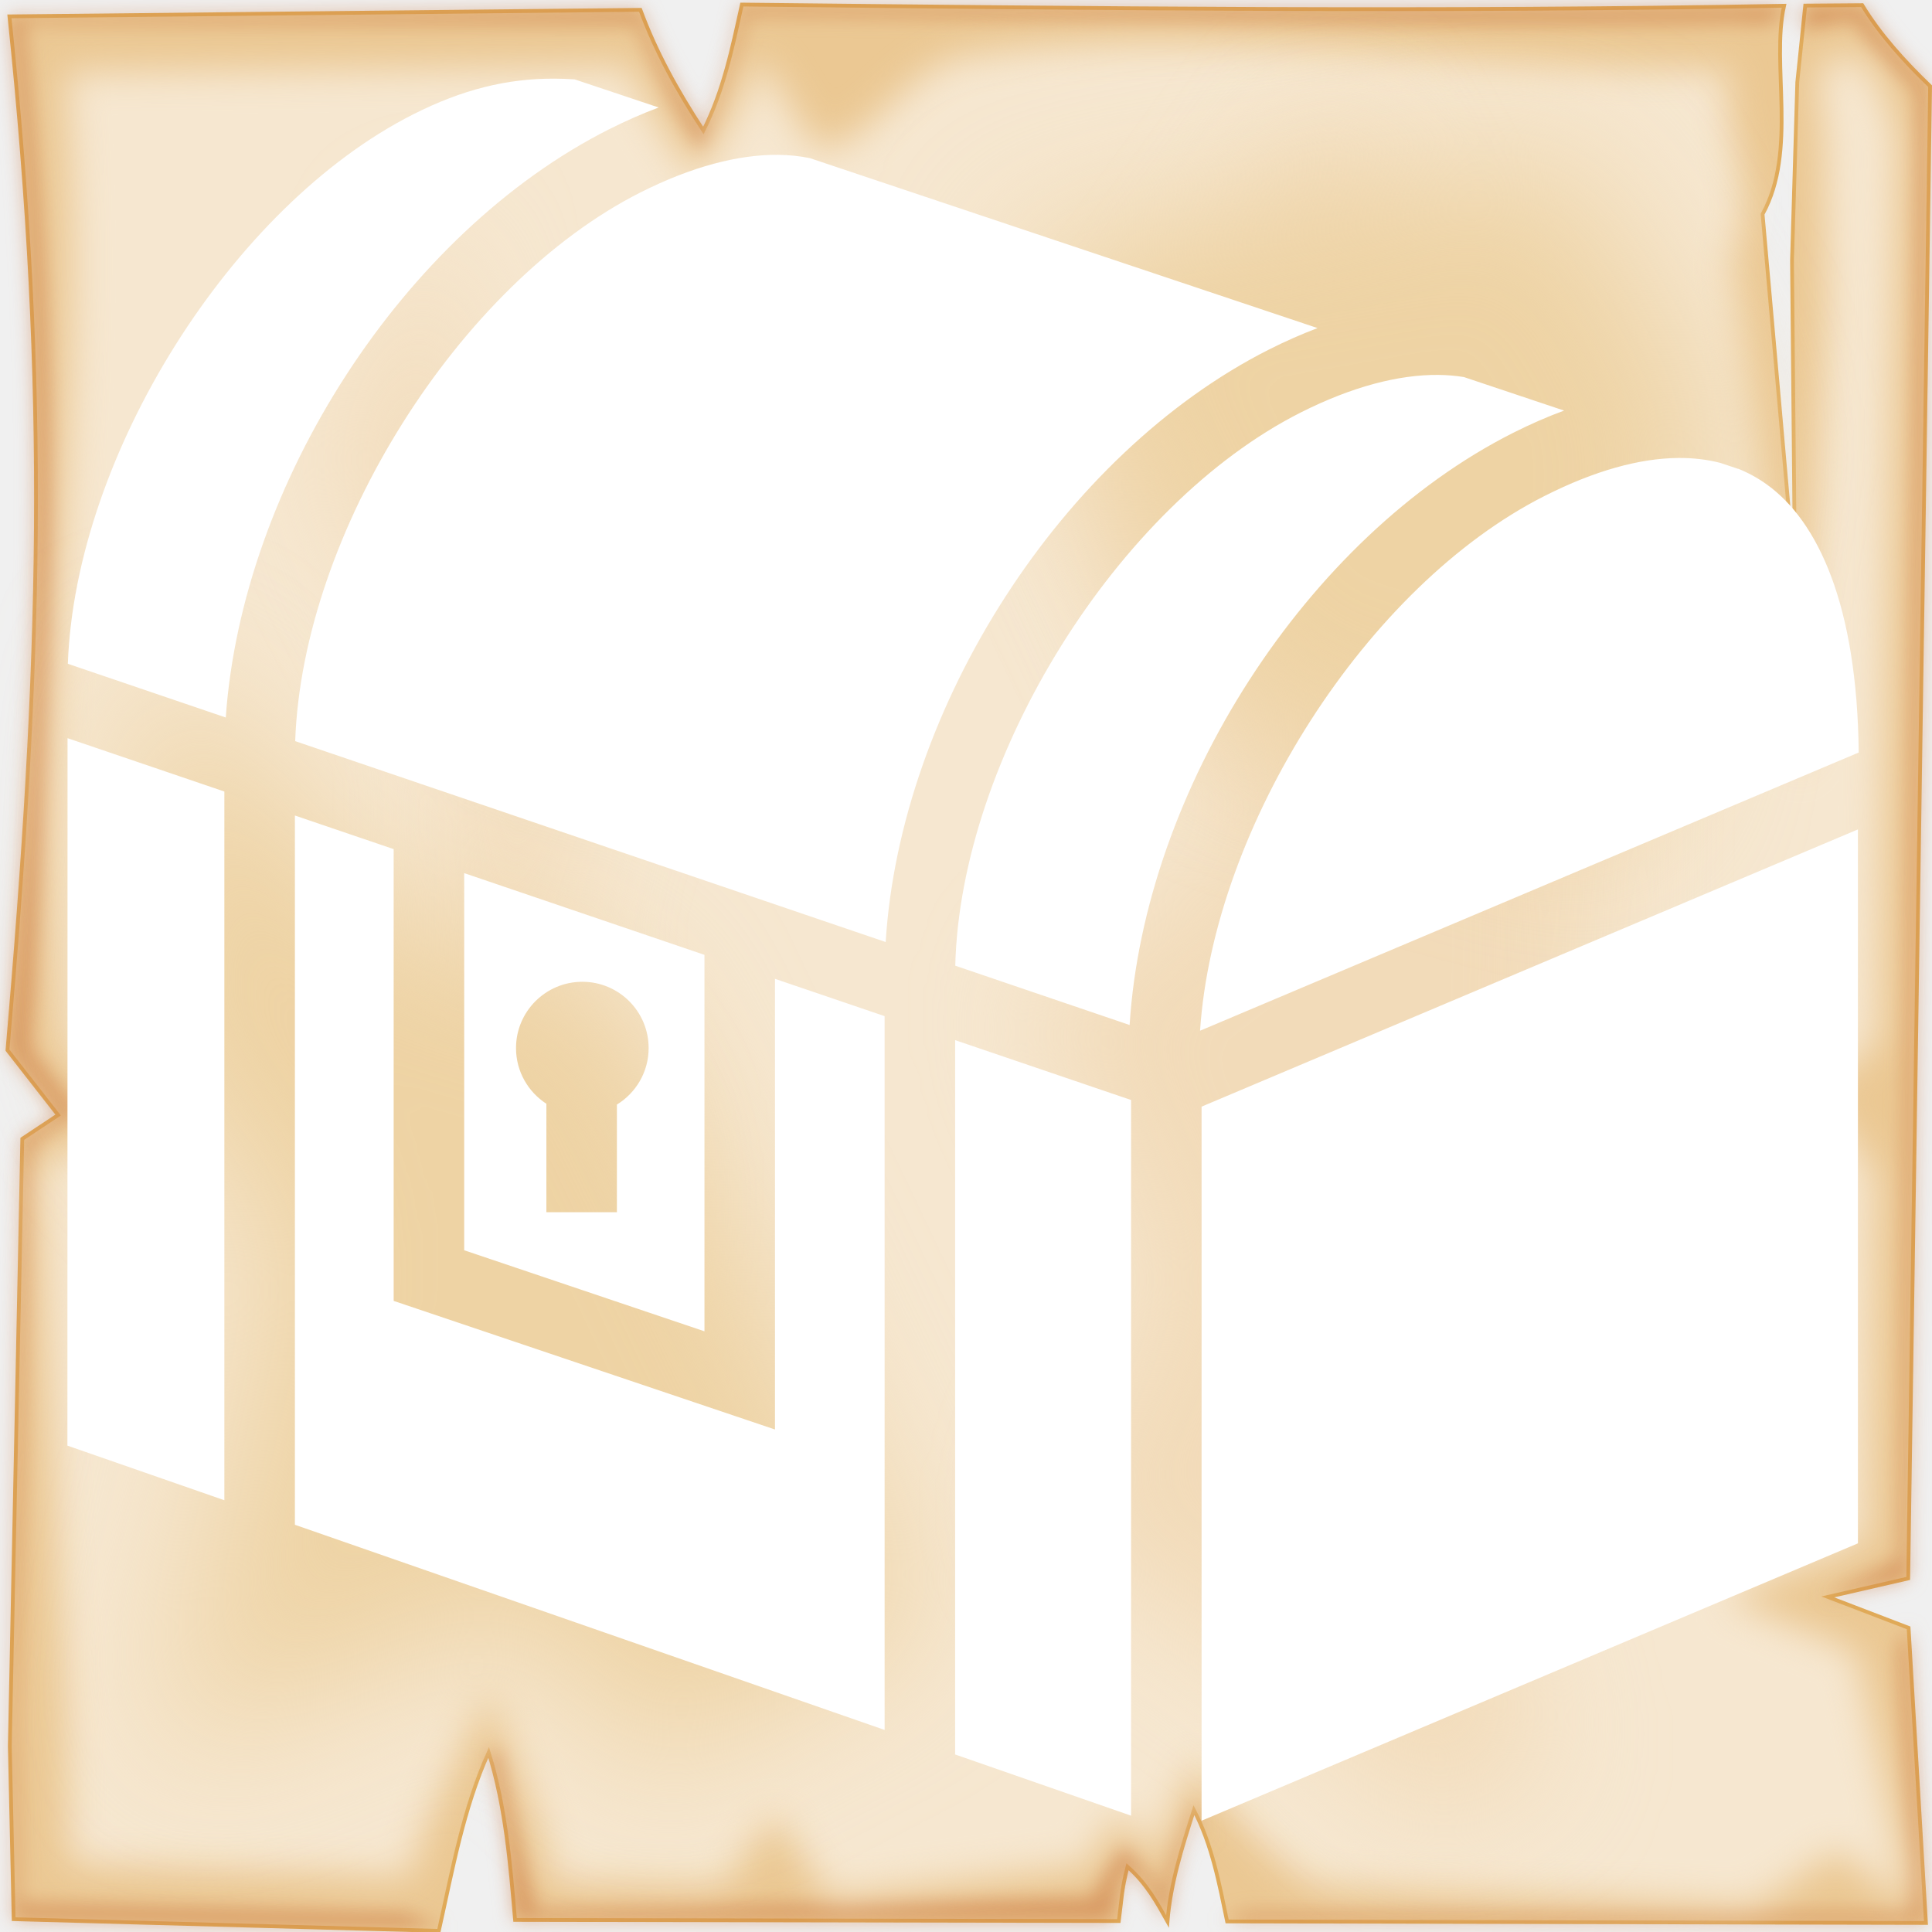
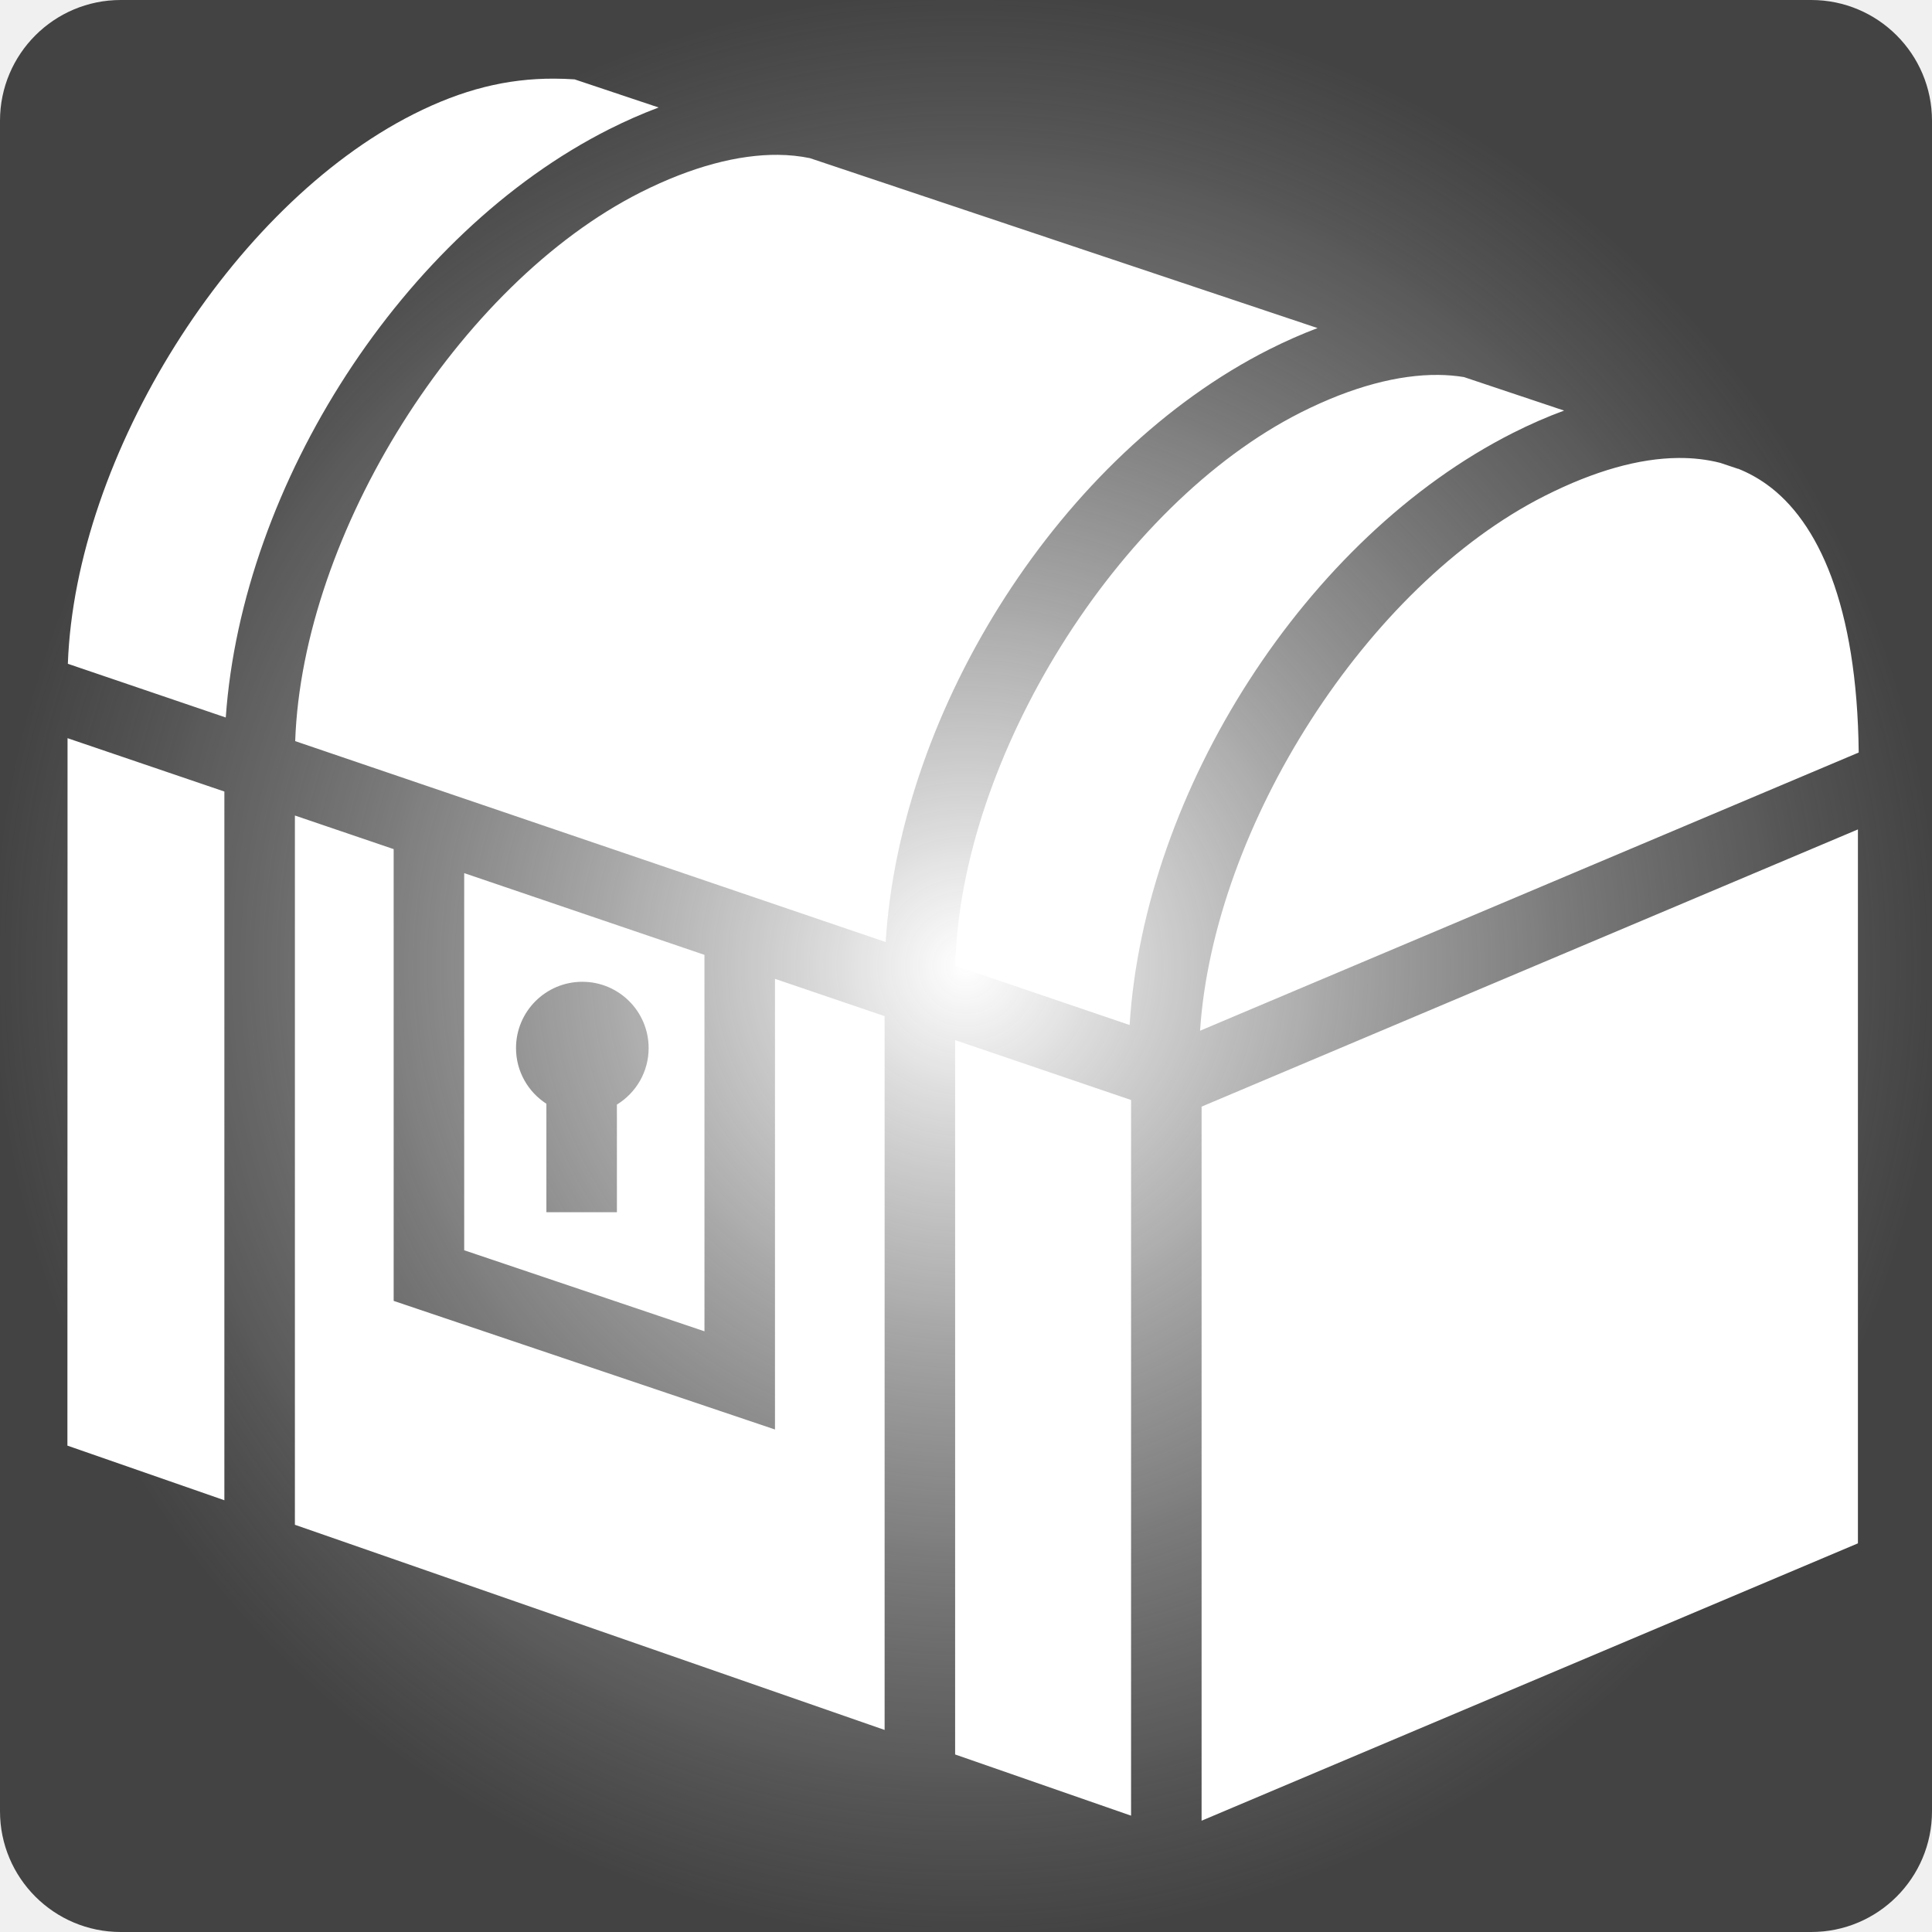
<svg xmlns="http://www.w3.org/2000/svg" viewBox="0 0 512 512" style="height: 512px; width: 512px;">
-   <path d="M0 0h512v512H0z" fill="url(#pattern)" fill-opacity="1" />
-   <svg>
-     <defs>
-       <filter id="b" x="-.024" width="1.048" y="-.024" height="1.048" color-interpolation-filters="sRGB">
-         <feGaussianBlur stdDeviation="4.823" />
-       </filter>
-       <filter id="a" x="-.012" width="1.024" y="-.012" height="1.024" color-interpolation-filters="sRGB">
-         <feGaussianBlur stdDeviation="2.55" />
-       </filter>
-       <filter id="c" x="-.112" width="1.225" y="-.077" height="1.153" color-interpolation-filters="sRGB">
-         <feGaussianBlur stdDeviation="15.63" />
-       </filter>
-       <filter id="e" x="-.237" width="1.475" y="-.249" height="1.497" color-interpolation-filters="sRGB">
-         <feGaussianBlur stdDeviation="18.7" />
-       </filter>
-       <filter id="d" x="-.213" width="1.426" y="-.151" height="1.303" color-interpolation-filters="sRGB">
-         <feGaussianBlur stdDeviation="18.7" />
-       </filter>
-     </defs>
-     <path d="M196.6 1.207c-2.5 11.323-4.8 22.703-10.2 33.383-7-10.68-12.6-20.91-16.7-31.988L2.494 4.338C13 104.9 10.86 175.3 1.979 278.3L15.4 295.5l-9.494 6.3L2.6 462.7l1.019 45.9 112.681 3.1c3.6-16.1 6.5-32.5 13.2-47.3 4.5 14.4 5.7 29.4 7 44.4l160 .3c.8-6.1.7-8.1 2.3-14.4 5.1 4.5 7.8 9.5 10.6 14.5.8-10.1 3.9-19.8 7-29.5 4.8 9.2 6.7 19.4 8.8 29.5l185.2.4-4.6-78.2-21.4-8.2 21.3-4.9 5.8-395.47c-7-6.73-13.3-13.744-18-21.465l-15.1.114-2.1 20.321-1.4 47.23.8 84.87-8.6-97.14c9.3-16.86 2.2-39.69 5.7-55.239-92.1 1.696-184.1.685-276.2-.314z" overflow="visible" color="#000" fill="#ebc893" fill-rule="evenodd" stroke="#e0aa58" enable-background="accumulate" />
-     <path d="M196.6 1.203c-2.5 11.327-4.8 22.707-10.2 33.387-7-10.68-12.6-20.91-16.7-31.99L2.494 4.336C13 104.9 10.86 175.3 1.979 278.3L15.4 295.5l-9.494 6.3L2.6 462.7l1.019 45.9 112.681 3.1c.5-2.1-7.9-2.3-7.4-4.5L5.244 504.5l-.914-47.3 4.63-153.7 12.42-9-13.093-16.8C16.95 177.3 16.36 104 6.113 5.992l162.687.164c4 10.804 10.3 24.254 17.1 34.664 5.3-10.41 9.5-25.97 12-37.02 89.8.974 173.8 3.521 263.6 1.867 4.6 1.226 10.6.431 11.3-4.149-92.1 1.696-184.1.684-276.2-.315zm296.9.158l-15.1.116-.6 6.277 13.5-2.557c4.6 7.533 9.7 12.383 16.6 18.943l-4.6 389.06-19.9 9.9 4.1-.6 18.2-4.2 5.8-395.47c-7-6.73-13.3-13.748-18-21.469zm9.6 435.739l3.5 69.7-177.7.1c.4 2.1-4.1.2-3.7 2.3l185.2.4-4.6-78.2zm-370 25.1c-1 2.2-2.9.4-3.7 2.6 4.2 14 5.8 29.5 7.1 44l158 .3c1.9-5 .8-9.7 4.3-14.4 5.1 4.5 7.8 9.5 10.6 14.5.8-10.1 3.9-19.8 7-29.5 1.8 3.4 3.2 7 4.3 10.6-1.4-5.6-2.4-8.3-5.1-13.4-3 9.4-6.7 16.2-7.5 26-2.7-4.9-5.4-9.7-10.4-14.1-3.4 4.6-6.2 9.1-8 14l-147.6 3.4c-3.4-14.6-7.1-30.3-9-44z" overflow="visible" color="#000" opacity=".527" fill="#c87137" fill-rule="evenodd" filter="url(#a)" enable-background="accumulate" />
-     <path d="M200.1 16.1c-2.3 10.67-10.5 21.38-15.6 31.44-6.6-10.06-13.9-19.69-17.7-30.12L17.34 19.05C24.61 113.6 7.605 179.3 16.85 277l18.26 20.1L10.34 309l7.1 141.6.96 43.3 90.2 3.4c3.4-15.2 15-35.6 21.3-49.6 4.3 13.6 15.4 36.7 16.6 50.9l45.1.8 13.8-18.7 14.4 22.2 68.7-8.6c1.8-4.7 4.5-9.1 7.8-13.5 4.8 4.2 7.4 8.9 10 13.6.8-9.5 7.7-19.6 10.6-28.7 4.5 8.6 19.9 28.9 33.1 33.9l114.6 5.6 22.3-14.7 19.4 14.7-14.5-67.6-34.6-14.2 37.5-15.1 2.1-96.9-14.5-21.9 15.2-13.4 5.1-239.63c-5.2-21.09-11.8-24.89-16.9-20.22l-4.2 2.11 2 19.14.7 44.47-7.1 124.23-18.3-137.78c8.8-15.88-3.9-35.38-.6-50.02-67.1 1.24-140.4-13.332-202.8-3.28-14 2.25-23.7 21.31-36.9 24.48-4.3 1.03-13.9-23.45-18.4-23.5z" overflow="visible" enable-background="accumulate" filter="url(#b)" fill-rule="evenodd" fill="#f6e7d0" color="#000" />
-     <path d="M354 27.39l-70.3 96.91 46.4 97.6-56.2 43.6 33 74.4-30.2 63.2 69.8 48.8 31.6 29.5 31.6-13.3L365.9 335l55.5-36.5 2.1-146.1-56.9-101.83zM116.6 55.48L89.9 123.6s33.7 65.3 35.8 68.8c2.1 3.6-7 118-7 118l42.8 73.8s9.9-82.9 7.1-83.6c-2.8-.7-29.5-42.1-29.5-42.1l23.8-84.3-36.5-37.2z" color="#000" overflow="visible" fill="#f2dbb9" fill-rule="evenodd" filter="url(#c)" enable-background="accumulate" />
-     <path d="M39.33 172.1l-5.62 108.1L74.45 328 42.84 464.9l96.96-39.3 30.2 42.9 74.4-38.7-80.8-169.9-60.4-16.9z" color="#000" overflow="visible" fill="#eed3a4" fill-rule="evenodd" enable-background="accumulate" filter="url(#d)" />
-     <path d="M266.9 66.72L324.5 191 434 221.2l21.8-111.6-41.4-68.86z" color="#000" overflow="visible" fill="#eed3a4" fill-rule="evenodd" enable-background="accumulate" filter="url(#e)" />
-   </svg>
+   <defs>
+     <radialGradient id="lorc-locked-chest-gradient-0">
+       <stop offset="0%" stop-color="#ffffff" stop-opacity="1" />
+       <stop offset="100%" stop-color="#000000" stop-opacity="0.72" />
+     </radialGradient>
+   </defs>
+   <rect fill="url(#lorc-locked-chest-gradient-0)" height="512" width="512" rx="32" ry="32" />
  <g class="" transform="translate(0,0)" style="">
-     <path d="M146.857 20.842c-12.535-.036-24.268 2.86-37.285 9.424h.004C61.356 54.6 19.966 120.734 17.982 175.91l41.848 14.236c4.33-61.89 47.057-128.37 101.527-155.86h.002c4.423-2.23 8.822-4.162 13.185-5.8l-22.26-7.45c-1.83-.123-3.637-.19-5.428-.194zm59.34 20.19c-10.478-.09-22.832 3.093-36.424 9.943l.004-.004c-48.23 24.34-89.625 90.513-91.548 145.436l156.485 53.24c3.865-62.22 46.797-129.372 101.613-157.035h.002l.002-.003c4.303-2.168 8.584-4.056 12.832-5.666l-134.54-45.036c-2.652-.542-5.458-.847-8.427-.873zm174.97 58.323c-10.476-.09-22.83 3.092-36.42 9.94l-.005.002c-48.577 24.518-90.225 91.473-91.586 146.623l46.205 15.72c3.914-62.188 46.825-129.274 101.607-156.92 4.522-2.283 9.04-4.258 13.53-5.91l-26.544-8.884c-2.164-.35-4.423-.55-6.785-.57zm63.554 22.014c-10.267.093-22.094 3.353-35.333 10.034-47.158 23.8-87.777 87.587-91.362 141.75l174.55-73.726c-.404-39.01-10.754-61.304-24.415-71.082-2.347-1.68-4.867-3.057-7.55-4.137l-.01.034-4.735-1.584c-3.48-.887-7.195-1.327-11.144-1.29zM17.9 195.622l-.035 187.484L59.46 397.58V209.764L17.9 195.624zM78.15 216.12v187.962l156.282 54.37V269.288l-29.053-9.886v119.43l-101.054-34.082V225.025L78.15 216.12zm414.22 3.683L318.433 293.27v189.236l173.935-73.504v-189.2zm-369.354 11.582v99.947l63.675 21.477v-99.763l-63.674-21.662zm31.306 28.797c9.705 0 17.573 7.867 17.573 17.572 0 6.34-3.37 11.88-8.407 14.97v28.53h-18.69v-28.746c-4.838-3.13-8.048-8.562-8.048-14.754 0-9.705 7.867-17.572 17.572-17.572zm98.797 15.464v189.307l46.626 16.22V291.51l-46.627-15.864z" fill="#fff" fill-opacity="1" />
+     <path d="M146.857 20.842c-12.535-.036-24.268 2.86-37.285 9.424h.004C61.356 54.6 19.966 120.734 17.982 175.91l41.848 14.236c4.33-61.89 47.057-128.37 101.527-155.86h.002c4.423-2.23 8.822-4.162 13.185-5.8l-22.26-7.45c-1.83-.123-3.637-.19-5.428-.194zm59.34 20.19c-10.478-.09-22.832 3.093-36.424 9.943l.004-.004c-48.23 24.34-89.625 90.513-91.548 145.436l156.485 53.24c3.865-62.22 46.797-129.372 101.613-157.035h.002l.002-.003c4.303-2.168 8.584-4.056 12.832-5.666l-134.54-45.036c-2.652-.542-5.458-.847-8.427-.873zm174.97 58.323c-10.476-.09-22.83 3.092-36.42 9.94l-.005.002c-48.577 24.518-90.225 91.473-91.586 146.623l46.205 15.72c3.914-62.188 46.825-129.274 101.607-156.92 4.522-2.283 9.04-4.258 13.53-5.91l-26.544-8.884c-2.164-.35-4.423-.55-6.785-.57zm63.554 22.014c-10.267.093-22.094 3.353-35.333 10.034-47.158 23.8-87.777 87.587-91.362 141.75l174.55-73.726c-.404-39.01-10.754-61.304-24.415-71.082-2.347-1.68-4.867-3.057-7.55-4.137l-.01.034-4.735-1.584c-3.48-.887-7.195-1.327-11.144-1.29zM17.9 195.622l-.035 187.484L59.46 397.58V209.764L17.9 195.624zM78.15 216.12v187.962l156.282 54.37V269.288l-29.053-9.886v119.43l-101.054-34.082V225.025L78.15 216.12zm414.22 3.683L318.433 293.27v189.236l173.935-73.504v-189.2zm-369.354 11.582v99.947l63.675 21.477v-99.763l-63.674-21.662zm31.306 28.797c9.705 0 17.573 7.867 17.573 17.572 0 6.34-3.37 11.88-8.407 14.97v28.53h-18.69v-28.746c-4.838-3.13-8.048-8.562-8.048-14.754 0-9.705 7.867-17.572 17.572-17.572zm98.797 15.464v189.307l46.626 16.22V291.51l-46.627-15.864z" fill="#ffffff" fill-opacity="1" />
  </g>
</svg>
